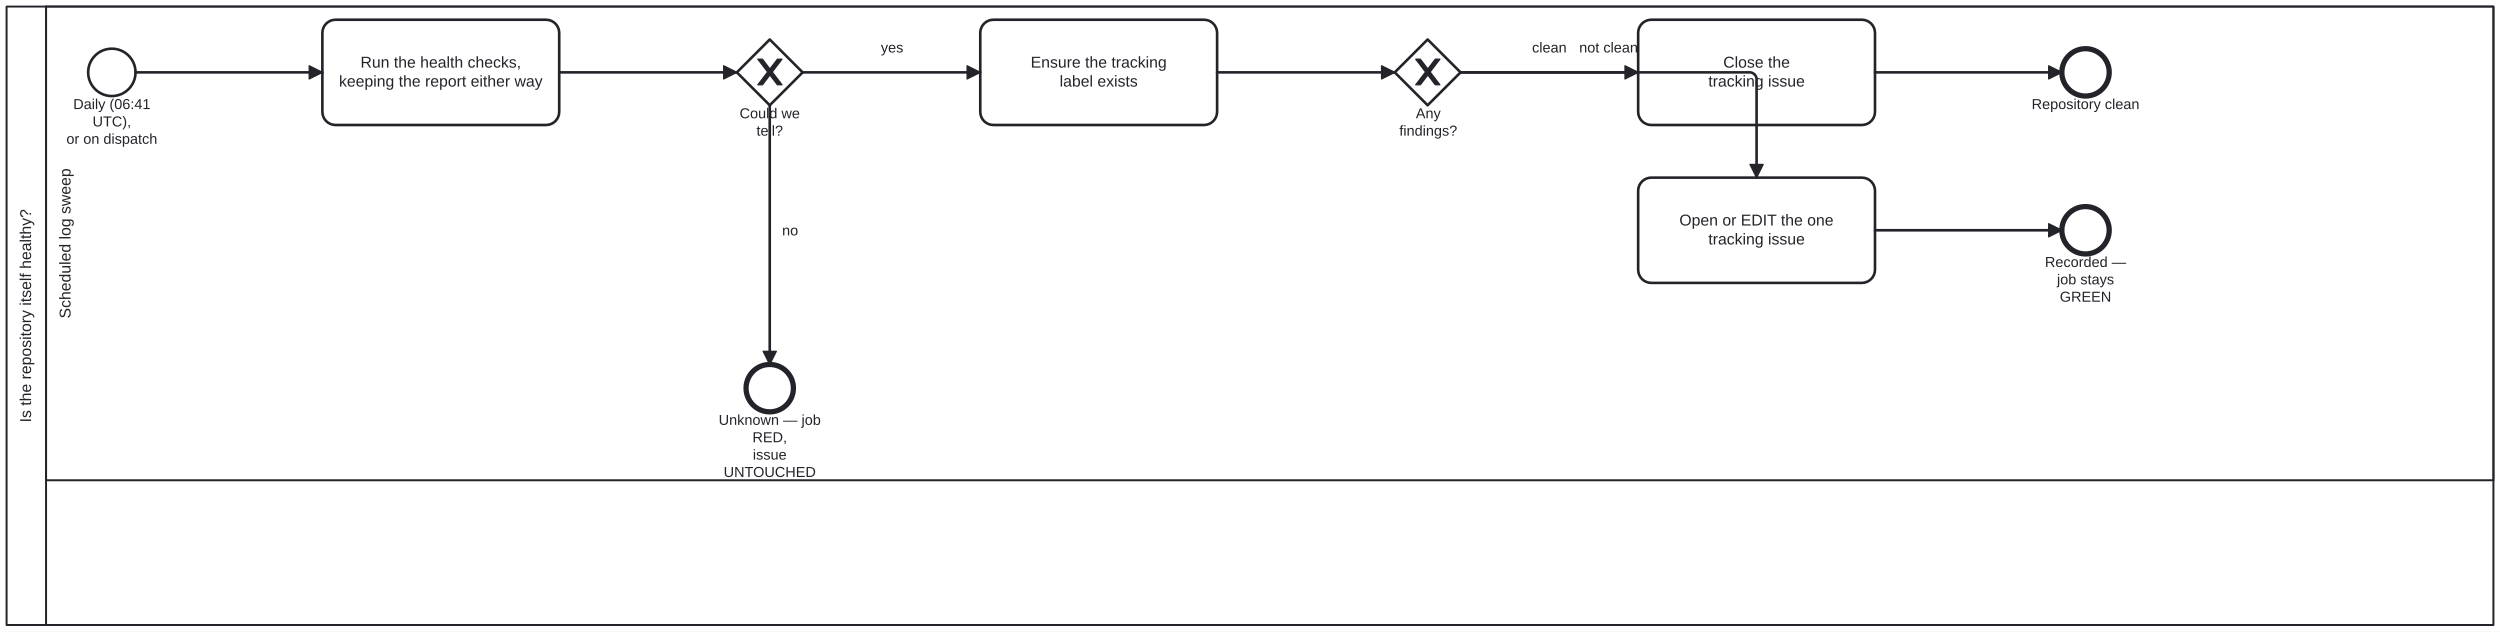
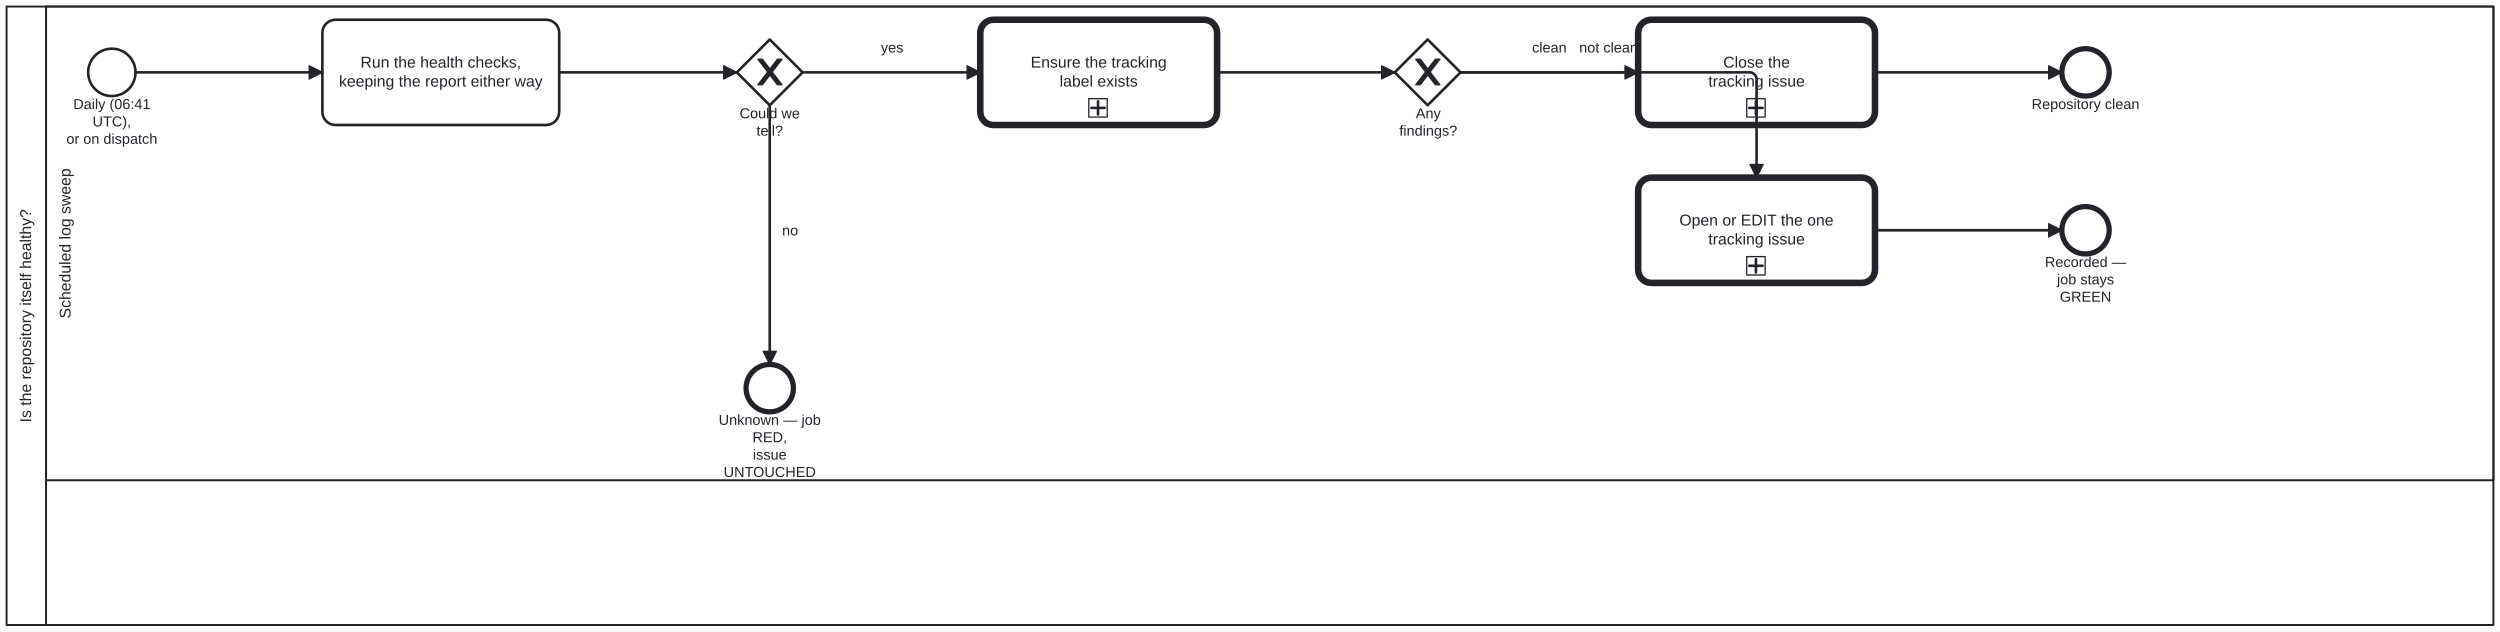
<svg xmlns="http://www.w3.org/2000/svg" width="100%" style="max-width:100%;height:auto" viewBox="55 55 1900 480" version="1.1">
  <rect x="55" y="55" width="1900" height="480" fill="#ffffff" />
  <g class="djs-group">
    <g class="djs-element djs-shape" data-element-id="Participant_Process_RepoHealth" style="display: block;" transform="matrix(1 0 0 1 60 60)">
      <g class="djs-visual">
        <rect x="0" y="0" width="1890" height="470" rx="0" ry="0" style="stroke-linecap: round; stroke-linejoin: round; stroke: rgb(34, 36, 42); stroke-width: 1.5px; fill: white; fill-opacity: 0.95;" />
        <path style="fill: none; stroke-linecap: round; stroke-linejoin: round; stroke: rgb(34, 36, 42); stroke-width: 1.5px;" d="M30,0L30,470" />
        <text lineHeight="1.2" class="djs-label" style="font-family: Arial, sans-serif; font-size: 12px; font-weight: normal; fill: rgb(34, 36, 42);" transform="matrix(-1.83697e-16 -1 1 -1.83697e-16 0 470)">
          <tspan x="153.959" y="18.6">Is the repository itself healthy?</tspan>
        </text>
      </g>
      <rect class="djs-hit djs-hit-all" x="0" y="0" width="1890" height="470" style="fill: none; stroke-opacity: 0; stroke: white; stroke-width: 15px;" />
    </g>
    <g class="djs-children">
      <g class="djs-group">
        <g class="djs-element djs-shape" data-element-id="Lane_Ci" style="display: block;" transform="matrix(1 0 0 1 90 60)">
          <g class="djs-visual">
            <rect x="0" y="0" width="1860" height="360" rx="0" ry="0" style="stroke-linecap: round; stroke-linejoin: round; stroke: rgb(34, 36, 42); stroke-width: 1.5px; fill: white; fill-opacity: 0.25;" />
            <text lineHeight="1.2" class="djs-label" style="font-family: Arial, sans-serif; font-size: 12px; font-weight: normal; fill: rgb(34, 36, 42);" transform="matrix(-1.83697e-16 -1 1 -1.83697e-16 0 360)">
              <tspan x="122.959" y="18.6">Scheduled log sweep</tspan>
            </text>
          </g>
          <rect class="djs-hit djs-hit-all" x="0" y="0" width="1860" height="360" style="fill: none; stroke-opacity: 0; stroke: white; stroke-width: 15px;" />
        </g>
      </g>
      <g class="djs-group">
        <g class="djs-element djs-shape" data-element-id="Start_Sweep" style="display: block;" transform="matrix(1 0 0 1 122 92)">
          <g class="djs-visual">
            <circle cx="18" cy="18" r="18" style="stroke-linecap: round; stroke-linejoin: round; stroke: rgb(34, 36, 42); stroke-width: 2px; fill: white; fill-opacity: 0.95;" />
          </g>
          <rect class="djs-hit djs-hit-all" x="0" y="0" width="36" height="36" style="fill: none; stroke-opacity: 0; stroke: white; stroke-width: 15px;" />
        </g>
      </g>
      <g class="djs-group">
        <g class="djs-element djs-shape" data-element-id="Start_Sweep_label" style="display: block;" transform="matrix(1 0 0 1 105 128)">
          <g class="djs-visual">
            <text lineHeight="1.2" class="djs-label" style="font-family: Arial, sans-serif; font-size: 11px; font-weight: normal; fill: rgb(34, 36, 42);">
              <tspan x="5.652" y="9.9">Daily (06:41 </tspan>
              <tspan x="20.337" y="23.1">UTC),</tspan>
              <tspan x="0.45" y="36.3">or on dispatch</tspan>
            </text>
          </g>
          <rect class="djs-hit djs-hit-all" x="0" y="0" width="70" height="40" style="fill: none; stroke-opacity: 0; stroke: white; stroke-width: 15px;" />
        </g>
      </g>
      <g class="djs-group">
        <g class="djs-element djs-shape" data-element-id="Task_Check" style="display: block;" transform="matrix(1 0 0 1 300 70)">
          <g class="djs-visual">
            <rect x="0" y="0" width="180" height="80" rx="10" ry="10" style="stroke-linecap: round; stroke-linejoin: round; stroke: rgb(34, 36, 42); stroke-width: 2px; fill: white; fill-opacity: 0.95;" />
            <text lineHeight="1.2" class="djs-label" style="font-family: Arial, sans-serif; font-size: 12px; font-weight: normal; fill: rgb(34, 36, 42);">
              <tspan x="28.963" y="36.4">Run the health checks,</tspan>
              <tspan x="12.621" y="50.8">keeping the report either way</tspan>
            </text>
          </g>
          <rect class="djs-hit djs-hit-all" x="0" y="0" width="180" height="80" style="fill: none; stroke-opacity: 0; stroke: white; stroke-width: 15px;" />
        </g>
      </g>
      <g class="djs-group">
        <g class="djs-element djs-shape" data-element-id="GW_Determined" style="display: block;" transform="matrix(1 0 0 1 615 85)">
          <g class="djs-visual">
            <polygon points="25,0 50,25 25,50 0,25" style="stroke-linecap: round; stroke-linejoin: round; stroke: rgb(34, 36, 42); stroke-width: 2px; fill: white; fill-opacity: 0.95;" />
            <path d="m 16,15 7.429,9.714 -7.429,9.714 3.429,0 5.714,-7.464 5.714,7.464 3.429,0 -7.429,-9.714 7.429,-9.714 -3.429,0 -5.714,7.464 -5.714,-7.464 -3.429,0 z" style="fill: rgb(34, 36, 42); stroke-linecap: round; stroke-linejoin: round; stroke: rgb(34, 36, 42); stroke-width: 1px;" />
          </g>
          <rect class="djs-hit djs-hit-all" x="0" y="0" width="50" height="50" style="fill: none; stroke-opacity: 0; stroke: white; stroke-width: 15px;" />
        </g>
      </g>
      <g class="djs-group">
        <g class="djs-element djs-shape" data-element-id="GW_Determined_label" style="display: block;" transform="matrix(1 0 0 1 617 135)">
          <g class="djs-visual">
            <text lineHeight="1.2" class="djs-label" style="font-family: Arial, sans-serif; font-size: 11px; font-weight: normal; fill: rgb(34, 36, 42);">
              <tspan x="0.071" y="9.9">Could we</tspan>
              <tspan x="12.91" y="23.1">tell?</tspan>
            </text>
          </g>
          <rect class="djs-hit djs-hit-all" x="0" y="0" width="46" height="27" style="fill: none; stroke-opacity: 0; stroke: white; stroke-width: 15px;" />
        </g>
      </g>
      <g class="djs-group">
        <g class="djs-element djs-shape" data-element-id="End_Unknown" style="display: block;" transform="matrix(1 0 0 1 622 332)">
          <g class="djs-visual">
            <circle cx="18" cy="18" r="18" style="stroke-linecap: round; stroke-linejoin: round; stroke: rgb(34, 36, 42); stroke-width: 4px; fill: white; fill-opacity: 0.95;" />
          </g>
          <rect class="djs-hit djs-hit-all" x="0" y="0" width="36" height="36" style="fill: none; stroke-opacity: 0; stroke: white; stroke-width: 15px;" />
        </g>
      </g>
      <g class="djs-group">
        <g class="djs-element djs-shape" data-element-id="End_Unknown_label" style="display: block;" transform="matrix(1 0 0 1 601 368)">
          <g class="djs-visual">
            <text lineHeight="1.2" class="djs-label" style="font-family: Arial, sans-serif; font-size: 11px; font-weight: normal; fill: rgb(34, 36, 42);">
              <tspan x="0.175" y="9.9">Unknown — job</tspan>
              <tspan x="25.86" y="23.1">RED,</tspan>
              <tspan x="26.16" y="36.3">issue </tspan>
              <tspan x="3.962" y="49.5">UNTOUCHED</tspan>
            </text>
          </g>
          <rect class="djs-hit djs-hit-all" x="0" y="0" width="78" height="53" style="fill: none; stroke-opacity: 0; stroke: white; stroke-width: 15px;" />
        </g>
      </g>
      <g class="djs-group">
        <g class="djs-element djs-shape" data-element-id="Task_Label" style="display: block;" transform="matrix(1 0 0 1 800 70)">
          <g class="djs-visual">
-             <rect x="0" y="0" width="180" height="80" rx="10" ry="10" style="stroke-linecap: round; stroke-linejoin: round; stroke: rgb(34, 36, 42); stroke-width: 2px; fill: white; fill-opacity: 0.95;" />
+             <rect x="0" y="0" width="180" height="80" rx="10" ry="10" style="stroke-linecap: round; stroke-linejoin: round; stroke: rgb(34, 36, 42); stroke-width: 5px; fill: white; fill-opacity: 0.95;" />
            <text lineHeight="1.2" class="djs-label" style="font-family: Arial, sans-serif; font-size: 12px; font-weight: normal; fill: rgb(34, 36, 42);">
              <tspan x="38.306" y="36.4">Ensure the tracking</tspan>
              <tspan x="60.319" y="50.8">label exists</tspan>
            </text>
+             <rect x="0" y="0" width="14" height="14" rx="0" ry="0" style="stroke-linecap: round; stroke-linejoin: round; stroke: rgb(34, 36, 42); stroke-width: 1px; fill: white;" transform="matrix(1 0 0 1 82.5 60)" />
+             <path data-marker="sub-process" d="m82.5,60 m 7,2 l 0,10 m -5,-5 l 10,0" style="fill: white; stroke-linecap: round; stroke-linejoin: round; stroke: rgb(34, 36, 42); stroke-width: 2px;" />
          </g>
          <rect class="djs-hit djs-hit-all" x="0" y="0" width="180" height="80" style="fill: none; stroke-opacity: 0; stroke: white; stroke-width: 15px;" />
        </g>
      </g>
      <g class="djs-group">
        <g class="djs-element djs-shape" data-element-id="GW_Finding" style="display: block;" transform="matrix(1 0 0 1 1115 85)">
          <g class="djs-visual">
            <polygon points="25,0 50,25 25,50 0,25" style="stroke-linecap: round; stroke-linejoin: round; stroke: rgb(34, 36, 42); stroke-width: 2px; fill: white; fill-opacity: 0.95;" />
            <path d="m 16,15 7.429,9.714 -7.429,9.714 3.429,0 5.714,-7.464 5.714,7.464 3.429,0 -7.429,-9.714 7.429,-9.714 -3.429,0 -5.714,7.464 -5.714,-7.464 -3.429,0 z" style="fill: rgb(34, 36, 42); stroke-linecap: round; stroke-linejoin: round; stroke: rgb(34, 36, 42); stroke-width: 1px;" />
          </g>
          <rect class="djs-hit djs-hit-all" x="0" y="0" width="50" height="50" style="fill: none; stroke-opacity: 0; stroke: white; stroke-width: 15px;" />
        </g>
      </g>
      <g class="djs-group">
        <g class="djs-element djs-shape" data-element-id="GW_Finding_label" style="display: block;" transform="matrix(1 0 0 1 1118 135)">
          <g class="djs-visual">
            <text lineHeight="1.2" class="djs-label" style="font-family: Arial, sans-serif; font-size: 11px; font-weight: normal; fill: rgb(34, 36, 42);">
              <tspan x="13.023" y="9.9">Any</tspan>
              <tspan x="0.484" y="23.1">findings?</tspan>
            </text>
          </g>
          <rect class="djs-hit djs-hit-all" x="0" y="0" width="45" height="27" style="fill: none; stroke-opacity: 0; stroke: white; stroke-width: 15px;" />
        </g>
      </g>
      <g class="djs-group">
        <g class="djs-element djs-shape" data-element-id="Task_Close" style="display: block;" transform="matrix(1 0 0 1 1300 70)">
          <g class="djs-visual">
-             <rect x="0" y="0" width="180" height="80" rx="10" ry="10" style="stroke-linecap: round; stroke-linejoin: round; stroke: rgb(34, 36, 42); stroke-width: 2px; fill: white; fill-opacity: 0.95;" />
+             <rect x="0" y="0" width="180" height="80" rx="10" ry="10" style="stroke-linecap: round; stroke-linejoin: round; stroke: rgb(34, 36, 42); stroke-width: 5px; fill: white; fill-opacity: 0.95;" />
            <text lineHeight="1.2" class="djs-label" style="font-family: Arial, sans-serif; font-size: 12px; font-weight: normal; fill: rgb(34, 36, 42);">
              <tspan x="64.652" y="36.4">Close the</tspan>
              <tspan x="53.317" y="50.8">tracking issue</tspan>
            </text>
+             <rect x="0" y="0" width="14" height="14" rx="0" ry="0" style="stroke-linecap: round; stroke-linejoin: round; stroke: rgb(34, 36, 42); stroke-width: 1px; fill: white;" transform="matrix(1 0 0 1 82.5 60)" />
+             <path data-marker="sub-process" d="m82.5,60 m 7,2 l 0,10 m -5,-5 l 10,0" style="fill: white; stroke-linecap: round; stroke-linejoin: round; stroke: rgb(34, 36, 42); stroke-width: 2px;" />
          </g>
          <rect class="djs-hit djs-hit-all" x="0" y="0" width="180" height="80" style="fill: none; stroke-opacity: 0; stroke: white; stroke-width: 15px;" />
        </g>
      </g>
      <g class="djs-group">
        <g class="djs-element djs-shape" data-element-id="End_Clean" style="display: block;" transform="matrix(1 0 0 1 1622 92)">
          <g class="djs-visual">
            <circle cx="18" cy="18" r="18" style="stroke-linecap: round; stroke-linejoin: round; stroke: rgb(34, 36, 42); stroke-width: 4px; fill: white; fill-opacity: 0.95;" />
          </g>
          <rect class="djs-hit djs-hit-all" x="0" y="0" width="36" height="36" style="fill: none; stroke-opacity: 0; stroke: white; stroke-width: 15px;" />
        </g>
      </g>
      <g class="djs-group">
        <g class="djs-element djs-shape" data-element-id="End_Clean_label" style="display: block;" transform="matrix(1 0 0 1 1599 128)">
          <g class="djs-visual">
            <text lineHeight="1.2" class="djs-label" style="font-family: Arial, sans-serif; font-size: 11px; font-weight: normal; fill: rgb(34, 36, 42);">
              <tspan x="0.035" y="9.9">Repository clean</tspan>
            </text>
          </g>
          <rect class="djs-hit djs-hit-all" x="0" y="0" width="82" height="14" style="fill: none; stroke-opacity: 0; stroke: white; stroke-width: 15px;" />
        </g>
      </g>
      <g class="djs-group">
        <g class="djs-element djs-shape" data-element-id="Task_Track" style="display: block;" transform="matrix(1 0 0 1 1300 190)">
          <g class="djs-visual">
-             <rect x="0" y="0" width="180" height="80" rx="10" ry="10" style="stroke-linecap: round; stroke-linejoin: round; stroke: rgb(34, 36, 42); stroke-width: 2px; fill: white; fill-opacity: 0.95;" />
+             <rect x="0" y="0" width="180" height="80" rx="10" ry="10" style="stroke-linecap: round; stroke-linejoin: round; stroke: rgb(34, 36, 42); stroke-width: 5px; fill: white; fill-opacity: 0.95;" />
            <text lineHeight="1.2" class="djs-label" style="font-family: Arial, sans-serif; font-size: 12px; font-weight: normal; fill: rgb(34, 36, 42);">
              <tspan x="31.301" y="36.4">Open or EDIT the one</tspan>
              <tspan x="53.317" y="50.8">tracking issue</tspan>
            </text>
+             <rect x="0" y="0" width="14" height="14" rx="0" ry="0" style="stroke-linecap: round; stroke-linejoin: round; stroke: rgb(34, 36, 42); stroke-width: 1px; fill: white;" transform="matrix(1 0 0 1 82.5 60)" />
+             <path data-marker="sub-process" d="m82.5,60 m 7,2 l 0,10 m -5,-5 l 10,0" style="fill: white; stroke-linecap: round; stroke-linejoin: round; stroke: rgb(34, 36, 42); stroke-width: 2px;" />
          </g>
          <rect class="djs-hit djs-hit-all" x="0" y="0" width="180" height="80" style="fill: none; stroke-opacity: 0; stroke: white; stroke-width: 15px;" />
        </g>
      </g>
      <g class="djs-group">
        <g class="djs-element djs-shape" data-element-id="End_Found" style="display: block;" transform="matrix(1 0 0 1 1622 212)">
          <g class="djs-visual">
            <circle cx="18" cy="18" r="18" style="stroke-linecap: round; stroke-linejoin: round; stroke: rgb(34, 36, 42); stroke-width: 4px; fill: white; fill-opacity: 0.95;" />
          </g>
          <rect class="djs-hit djs-hit-all" x="0" y="0" width="36" height="36" style="fill: none; stroke-opacity: 0; stroke: white; stroke-width: 15px;" />
        </g>
      </g>
      <g class="djs-group">
        <g class="djs-element djs-shape" data-element-id="End_Found_label" style="display: block;" transform="matrix(1 0 0 1 1600 248)">
          <g class="djs-visual">
            <text lineHeight="1.2" class="djs-label" style="font-family: Arial, sans-serif; font-size: 11px; font-weight: normal; fill: rgb(34, 36, 42);">
              <tspan x="9.124" y="9.9">Recorded — </tspan>
              <tspan x="18.295" y="23.1">job stays </tspan>
              <tspan x="20.441" y="36.3">GREEN</tspan>
            </text>
          </g>
          <rect class="djs-hit djs-hit-all" x="0" y="0" width="80" height="27" style="fill: none; stroke-opacity: 0; stroke: white; stroke-width: 15px;" />
        </g>
      </g>
      <g class="djs-group">
        <g class="djs-element djs-connection" data-element-id="Flow_0" style="display: block;">
          <g class="djs-visual">
            <defs>
              <marker id="folio-marker-1" viewBox="0 0 20 20" refX="11" refY="10" markerWidth="10" markerHeight="10" orient="auto">
                <path d="M 1 5 L 11 10 L 1 15 Z" style="stroke-linecap: round; stroke-linejoin: round; stroke: rgb(34, 36, 42); stroke-width: 1px; fill: rgb(34, 36, 42);" />
              </marker>
            </defs>
            <path data-corner-radius="5" style="fill: none; stroke-linecap: round; stroke-linejoin: round; stroke: rgb(34, 36, 42); stroke-width: 2px; marker-end: url('#folio-marker-1');" d="M158,110L300,110" />
          </g>
          <path d="M158,110L300,110" class="djs-hit djs-hit-stroke" style="fill: none; stroke-opacity: 0; stroke: white; stroke-width: 15px;" />
        </g>
      </g>
      <g class="djs-group">
        <g class="djs-element djs-connection" data-element-id="Flow_1" style="display: block;">
          <g class="djs-visual">
            <defs>
              <marker id="folio-marker-2" viewBox="0 0 20 20" refX="11" refY="10" markerWidth="10" markerHeight="10" orient="auto">
                <path d="M 1 5 L 11 10 L 1 15 Z" style="stroke-linecap: round; stroke-linejoin: round; stroke: rgb(34, 36, 42); stroke-width: 1px; fill: rgb(34, 36, 42);" />
              </marker>
            </defs>
            <path data-corner-radius="5" style="fill: none; stroke-linecap: round; stroke-linejoin: round; stroke: rgb(34, 36, 42); stroke-width: 2px; marker-end: url('#folio-marker-2');" d="M480,110L615,110" />
          </g>
          <path d="M480,110L615,110" class="djs-hit djs-hit-stroke" style="fill: none; stroke-opacity: 0; stroke: white; stroke-width: 15px;" />
        </g>
      </g>
      <g class="djs-group">
        <g class="djs-element djs-connection" data-element-id="Flow_2" style="display: block;">
          <g class="djs-visual">
            <defs>
              <marker id="folio-marker-3" viewBox="0 0 20 20" refX="11" refY="10" markerWidth="10" markerHeight="10" orient="auto">
                <path d="M 1 5 L 11 10 L 1 15 Z" style="stroke-linecap: round; stroke-linejoin: round; stroke: rgb(34, 36, 42); stroke-width: 1px; fill: rgb(34, 36, 42);" />
              </marker>
            </defs>
            <path data-corner-radius="5" style="fill: none; stroke-linecap: round; stroke-linejoin: round; stroke: rgb(34, 36, 42); stroke-width: 2px; marker-end: url('#folio-marker-3');" d="M640,135L640,332" />
          </g>
          <path d="M640,135L640,332" class="djs-hit djs-hit-stroke" style="fill: none; stroke-opacity: 0; stroke: white; stroke-width: 15px;" />
        </g>
      </g>
      <g class="djs-group">
        <g class="djs-element djs-shape" data-element-id="Flow_2_label" style="display: block;" transform="matrix(1 0 0 1 649 224)">
          <g class="djs-visual">
            <text lineHeight="1.2" class="djs-label" style="font-family: Arial, sans-serif; font-size: 11px; font-weight: normal; fill: rgb(34, 36, 42);">
              <tspan x="0.382" y="9.9">no</tspan>
            </text>
          </g>
          <rect class="djs-hit djs-hit-all" x="0" y="0" width="13" height="14" style="fill: none; stroke-opacity: 0; stroke: white; stroke-width: 15px;" />
        </g>
      </g>
      <g class="djs-group">
        <g class="djs-element djs-connection" data-element-id="Flow_3" style="display: block;">
          <g class="djs-visual">
            <defs>
              <marker id="folio-marker-4" viewBox="0 0 20 20" refX="11" refY="10" markerWidth="10" markerHeight="10" orient="auto">
                <path d="M 1 5 L 11 10 L 1 15 Z" style="stroke-linecap: round; stroke-linejoin: round; stroke: rgb(34, 36, 42); stroke-width: 1px; fill: rgb(34, 36, 42);" />
              </marker>
            </defs>
            <path data-corner-radius="5" style="fill: none; stroke-linecap: round; stroke-linejoin: round; stroke: rgb(34, 36, 42); stroke-width: 2px; marker-end: url('#folio-marker-4');" d="M665,110L800,110" />
          </g>
          <path d="M665,110L800,110" class="djs-hit djs-hit-stroke" style="fill: none; stroke-opacity: 0; stroke: white; stroke-width: 15px;" />
        </g>
      </g>
      <g class="djs-group">
        <g class="djs-element djs-shape" data-element-id="Flow_3_label" style="display: block;" transform="matrix(1 0 0 1 724 85)">
          <g class="djs-visual">
            <text lineHeight="1.2" class="djs-label" style="font-family: Arial, sans-serif; font-size: 11px; font-weight: normal; fill: rgb(34, 36, 42);">
              <tspan x="0.441" y="9.9">yes</tspan>
            </text>
          </g>
          <rect class="djs-hit djs-hit-all" x="0" y="0" width="18" height="14" style="fill: none; stroke-opacity: 0; stroke: white; stroke-width: 15px;" />
        </g>
      </g>
      <g class="djs-group">
        <g class="djs-element djs-connection" data-element-id="Flow_4" style="display: block;">
          <g class="djs-visual">
            <defs>
              <marker id="folio-marker-5" viewBox="0 0 20 20" refX="11" refY="10" markerWidth="10" markerHeight="10" orient="auto">
                <path d="M 1 5 L 11 10 L 1 15 Z" style="stroke-linecap: round; stroke-linejoin: round; stroke: rgb(34, 36, 42); stroke-width: 1px; fill: rgb(34, 36, 42);" />
              </marker>
            </defs>
            <path data-corner-radius="5" style="fill: none; stroke-linecap: round; stroke-linejoin: round; stroke: rgb(34, 36, 42); stroke-width: 2px; marker-end: url('#folio-marker-5');" d="M980,110L1115,110" />
          </g>
          <path d="M980,110L1115,110" class="djs-hit djs-hit-stroke" style="fill: none; stroke-opacity: 0; stroke: white; stroke-width: 15px;" />
        </g>
      </g>
      <g class="djs-group">
        <g class="djs-element djs-connection" data-element-id="Flow_5" style="display: block;">
          <g class="djs-visual">
            <defs>
              <marker id="folio-marker-6" viewBox="0 0 20 20" refX="11" refY="10" markerWidth="10" markerHeight="10" orient="auto">
                <path d="M 1 5 L 11 10 L 1 15 Z" style="stroke-linecap: round; stroke-linejoin: round; stroke: rgb(34, 36, 42); stroke-width: 1px; fill: rgb(34, 36, 42);" />
              </marker>
            </defs>
            <path data-corner-radius="5" style="fill: none; stroke-linecap: round; stroke-linejoin: round; stroke: rgb(34, 36, 42); stroke-width: 2px; marker-end: url('#folio-marker-6');" d="M1165,110L1300,110" />
          </g>
          <path d="M1165,110L1300,110" class="djs-hit djs-hit-stroke" style="fill: none; stroke-opacity: 0; stroke: white; stroke-width: 15px;" />
        </g>
      </g>
      <g class="djs-group">
        <g class="djs-element djs-shape" data-element-id="Flow_5_label" style="display: block;" transform="matrix(1 0 0 1 1219 85)">
          <g class="djs-visual">
            <text lineHeight="1.2" class="djs-label" style="font-family: Arial, sans-serif; font-size: 11px; font-weight: normal; fill: rgb(34, 36, 42);">
              <tspan x="0.352" y="9.9">clean</tspan>
            </text>
          </g>
          <rect class="djs-hit djs-hit-all" x="0" y="0" width="27" height="14" style="fill: none; stroke-opacity: 0; stroke: white; stroke-width: 15px;" />
        </g>
      </g>
      <g class="djs-group">
        <g class="djs-element djs-connection" data-element-id="Flow_6" style="display: block;">
          <g class="djs-visual">
            <defs>
              <marker id="folio-marker-7" viewBox="0 0 20 20" refX="11" refY="10" markerWidth="10" markerHeight="10" orient="auto">
                <path d="M 1 5 L 11 10 L 1 15 Z" style="stroke-linecap: round; stroke-linejoin: round; stroke: rgb(34, 36, 42); stroke-width: 1px; fill: rgb(34, 36, 42);" />
              </marker>
            </defs>
            <path data-corner-radius="5" style="fill: none; stroke-linecap: round; stroke-linejoin: round; stroke: rgb(34, 36, 42); stroke-width: 2px; marker-end: url('#folio-marker-7');" d="M1480,110L1622,110" />
          </g>
          <path d="M1480,110L1622,110" class="djs-hit djs-hit-stroke" style="fill: none; stroke-opacity: 0; stroke: white; stroke-width: 15px;" />
        </g>
      </g>
      <g class="djs-group">
        <g class="djs-element djs-connection" data-element-id="Flow_7" style="display: block;">
          <g class="djs-visual">
            <defs>
              <marker id="folio-marker-8" viewBox="0 0 20 20" refX="11" refY="10" markerWidth="10" markerHeight="10" orient="auto">
                <path d="M 1 5 L 11 10 L 1 15 Z" style="stroke-linecap: round; stroke-linejoin: round; stroke: rgb(34, 36, 42); stroke-width: 1px; fill: rgb(34, 36, 42);" />
              </marker>
            </defs>
            <path data-corner-radius="5" style="fill: none; stroke-linecap: round; stroke-linejoin: round; stroke: rgb(34, 36, 42); stroke-width: 2px; marker-end: url('#folio-marker-8');" d="M1165,110L1385,110C1387.5,110,1390,112.5,1390,115L1390,190" />
          </g>
          <path d="M1165,110L1390,110L1390,190" class="djs-hit djs-hit-stroke" style="fill: none; stroke-opacity: 0; stroke: white; stroke-width: 15px;" />
        </g>
      </g>
      <g class="djs-group">
        <g class="djs-element djs-shape" data-element-id="Flow_7_label" style="display: block;" transform="matrix(1 0 0 1 1255 85)">
          <g class="djs-visual">
            <text lineHeight="1.2" class="djs-label" style="font-family: Arial, sans-serif; font-size: 11px; font-weight: normal; fill: rgb(34, 36, 42);">
              <tspan x="0.178" y="9.9">not clean</tspan>
            </text>
          </g>
          <rect class="djs-hit djs-hit-all" x="0" y="0" width="45" height="14" style="fill: none; stroke-opacity: 0; stroke: white; stroke-width: 15px;" />
        </g>
      </g>
      <g class="djs-group">
        <g class="djs-element djs-connection" data-element-id="Flow_8" style="display: block;">
          <g class="djs-visual">
            <defs>
              <marker id="folio-marker-9" viewBox="0 0 20 20" refX="11" refY="10" markerWidth="10" markerHeight="10" orient="auto">
                <path d="M 1 5 L 11 10 L 1 15 Z" style="stroke-linecap: round; stroke-linejoin: round; stroke: rgb(34, 36, 42); stroke-width: 1px; fill: rgb(34, 36, 42);" />
              </marker>
            </defs>
            <path data-corner-radius="5" style="fill: none; stroke-linecap: round; stroke-linejoin: round; stroke: rgb(34, 36, 42); stroke-width: 2px; marker-end: url('#folio-marker-9');" d="M1480,230L1622,230" />
          </g>
          <path d="M1480,230L1622,230" class="djs-hit djs-hit-stroke" style="fill: none; stroke-opacity: 0; stroke: white; stroke-width: 15px;" />
        </g>
      </g>
    </g>
  </g>
</svg>
